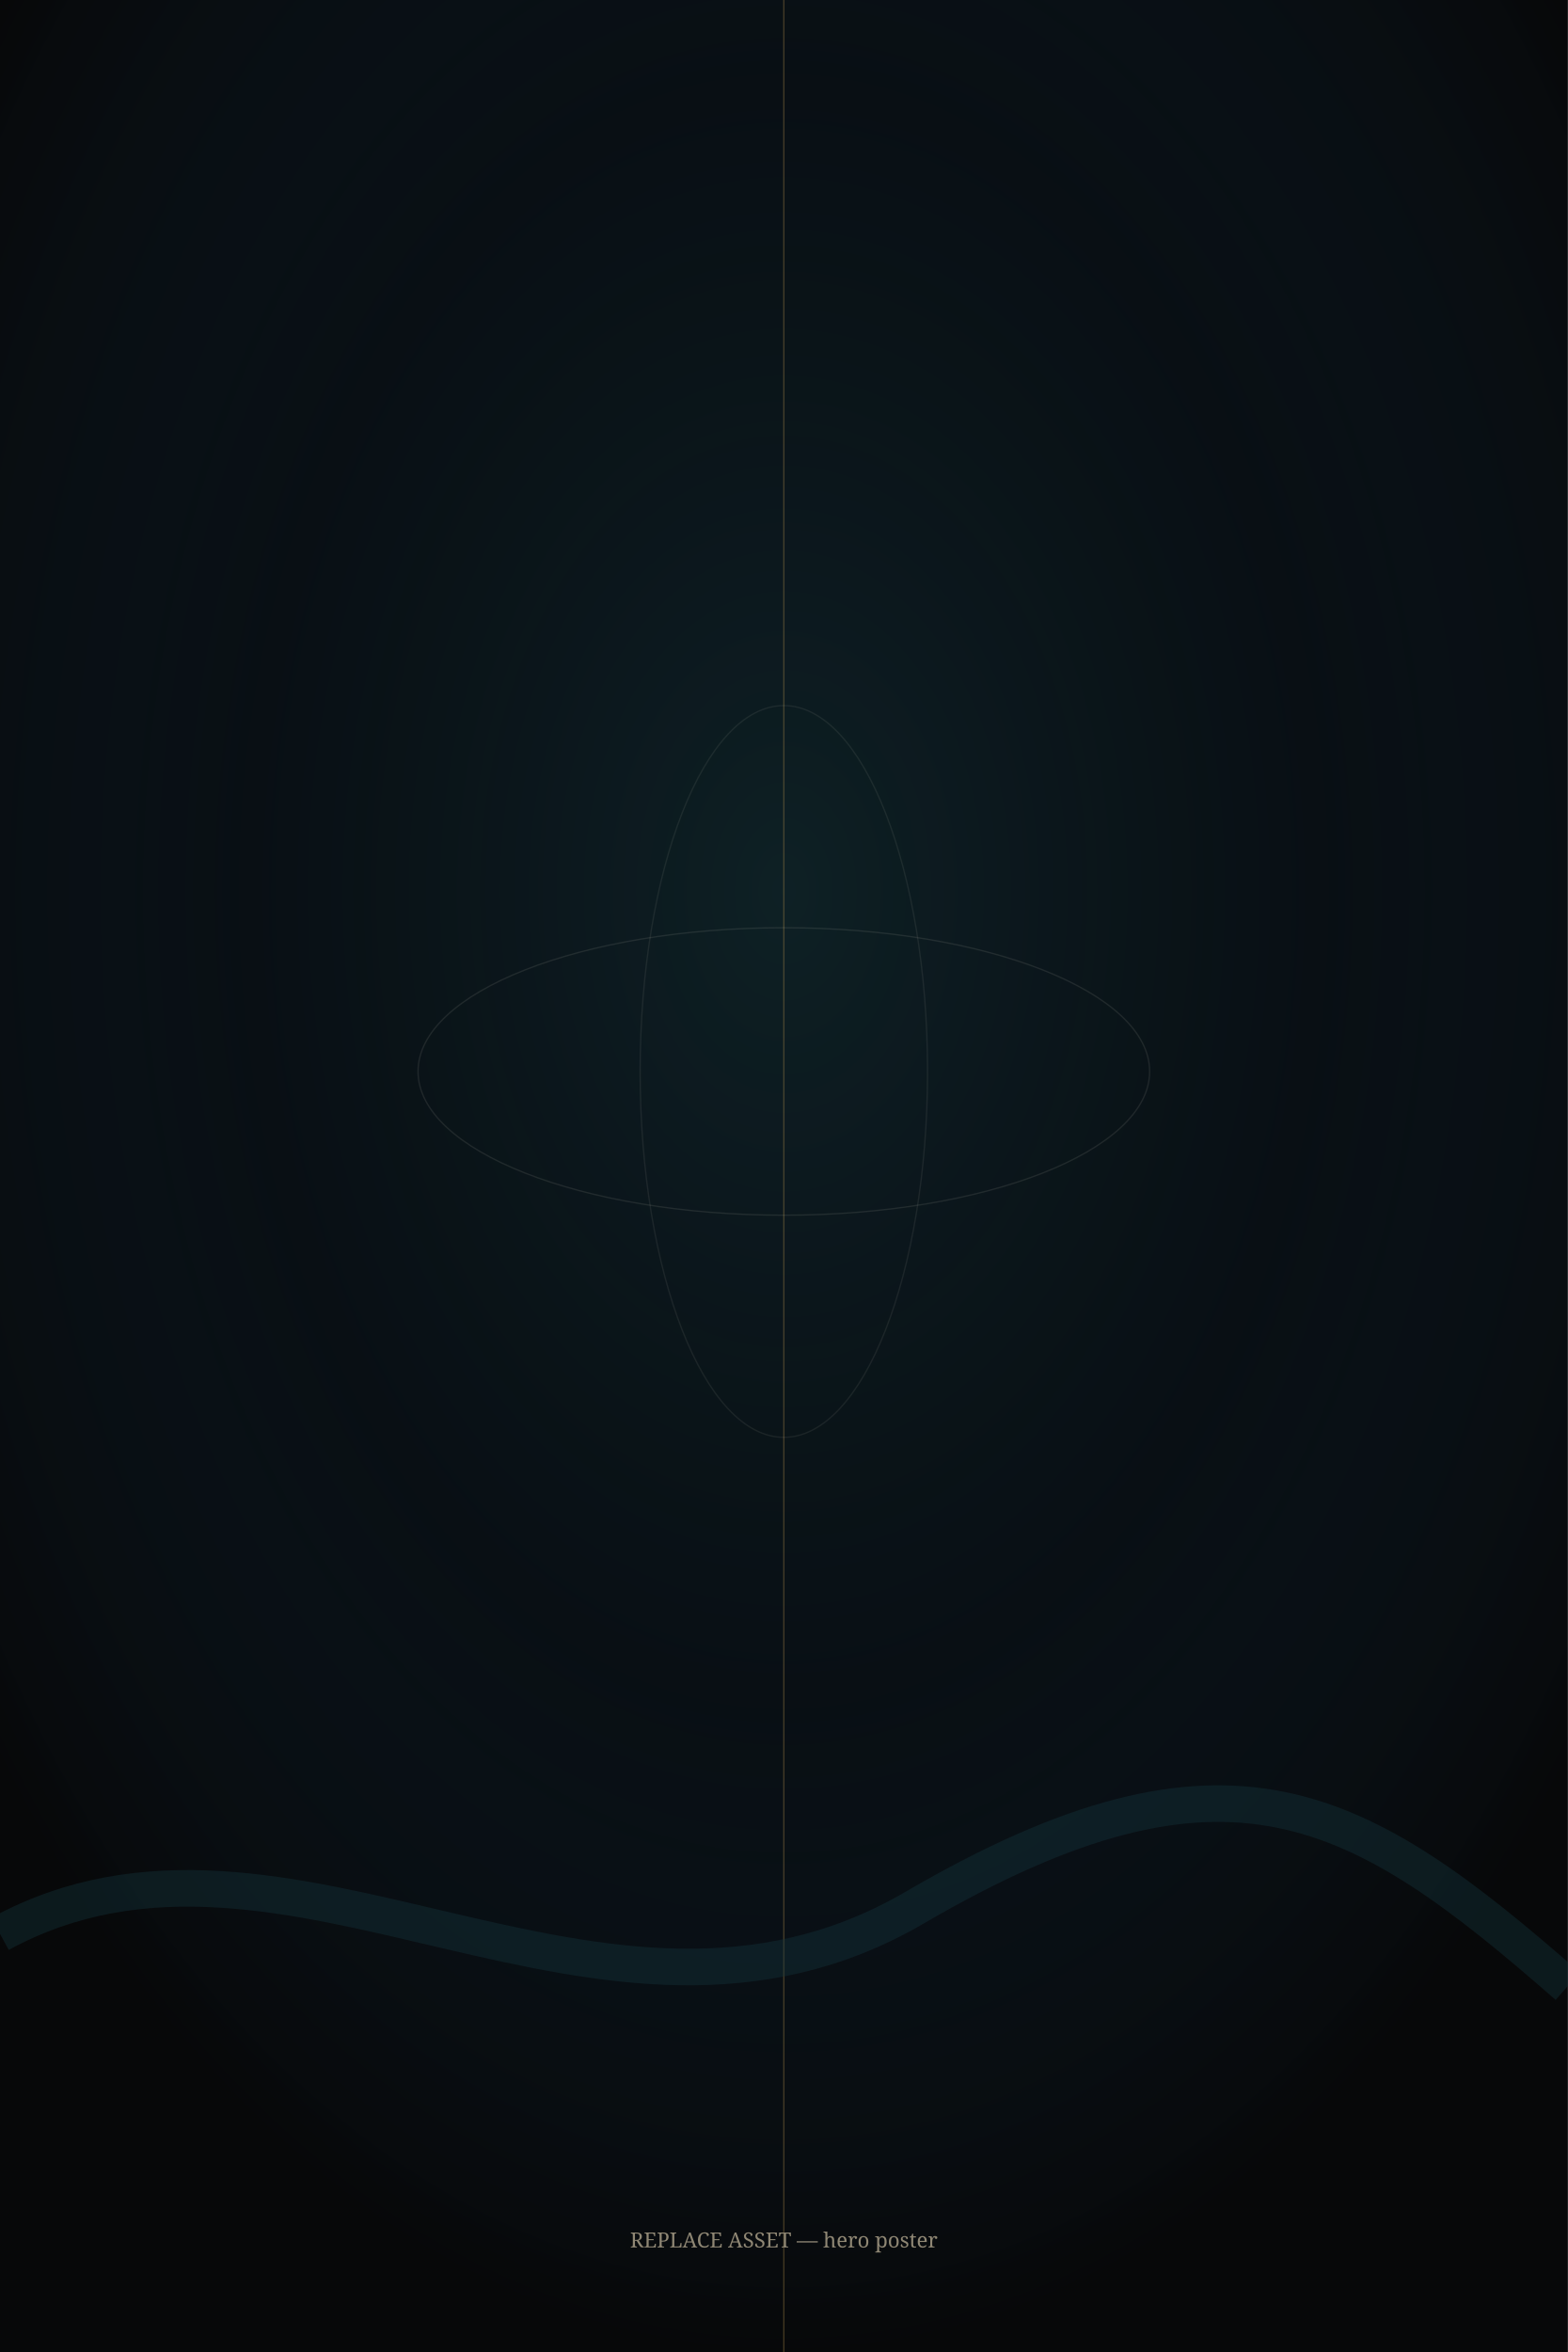
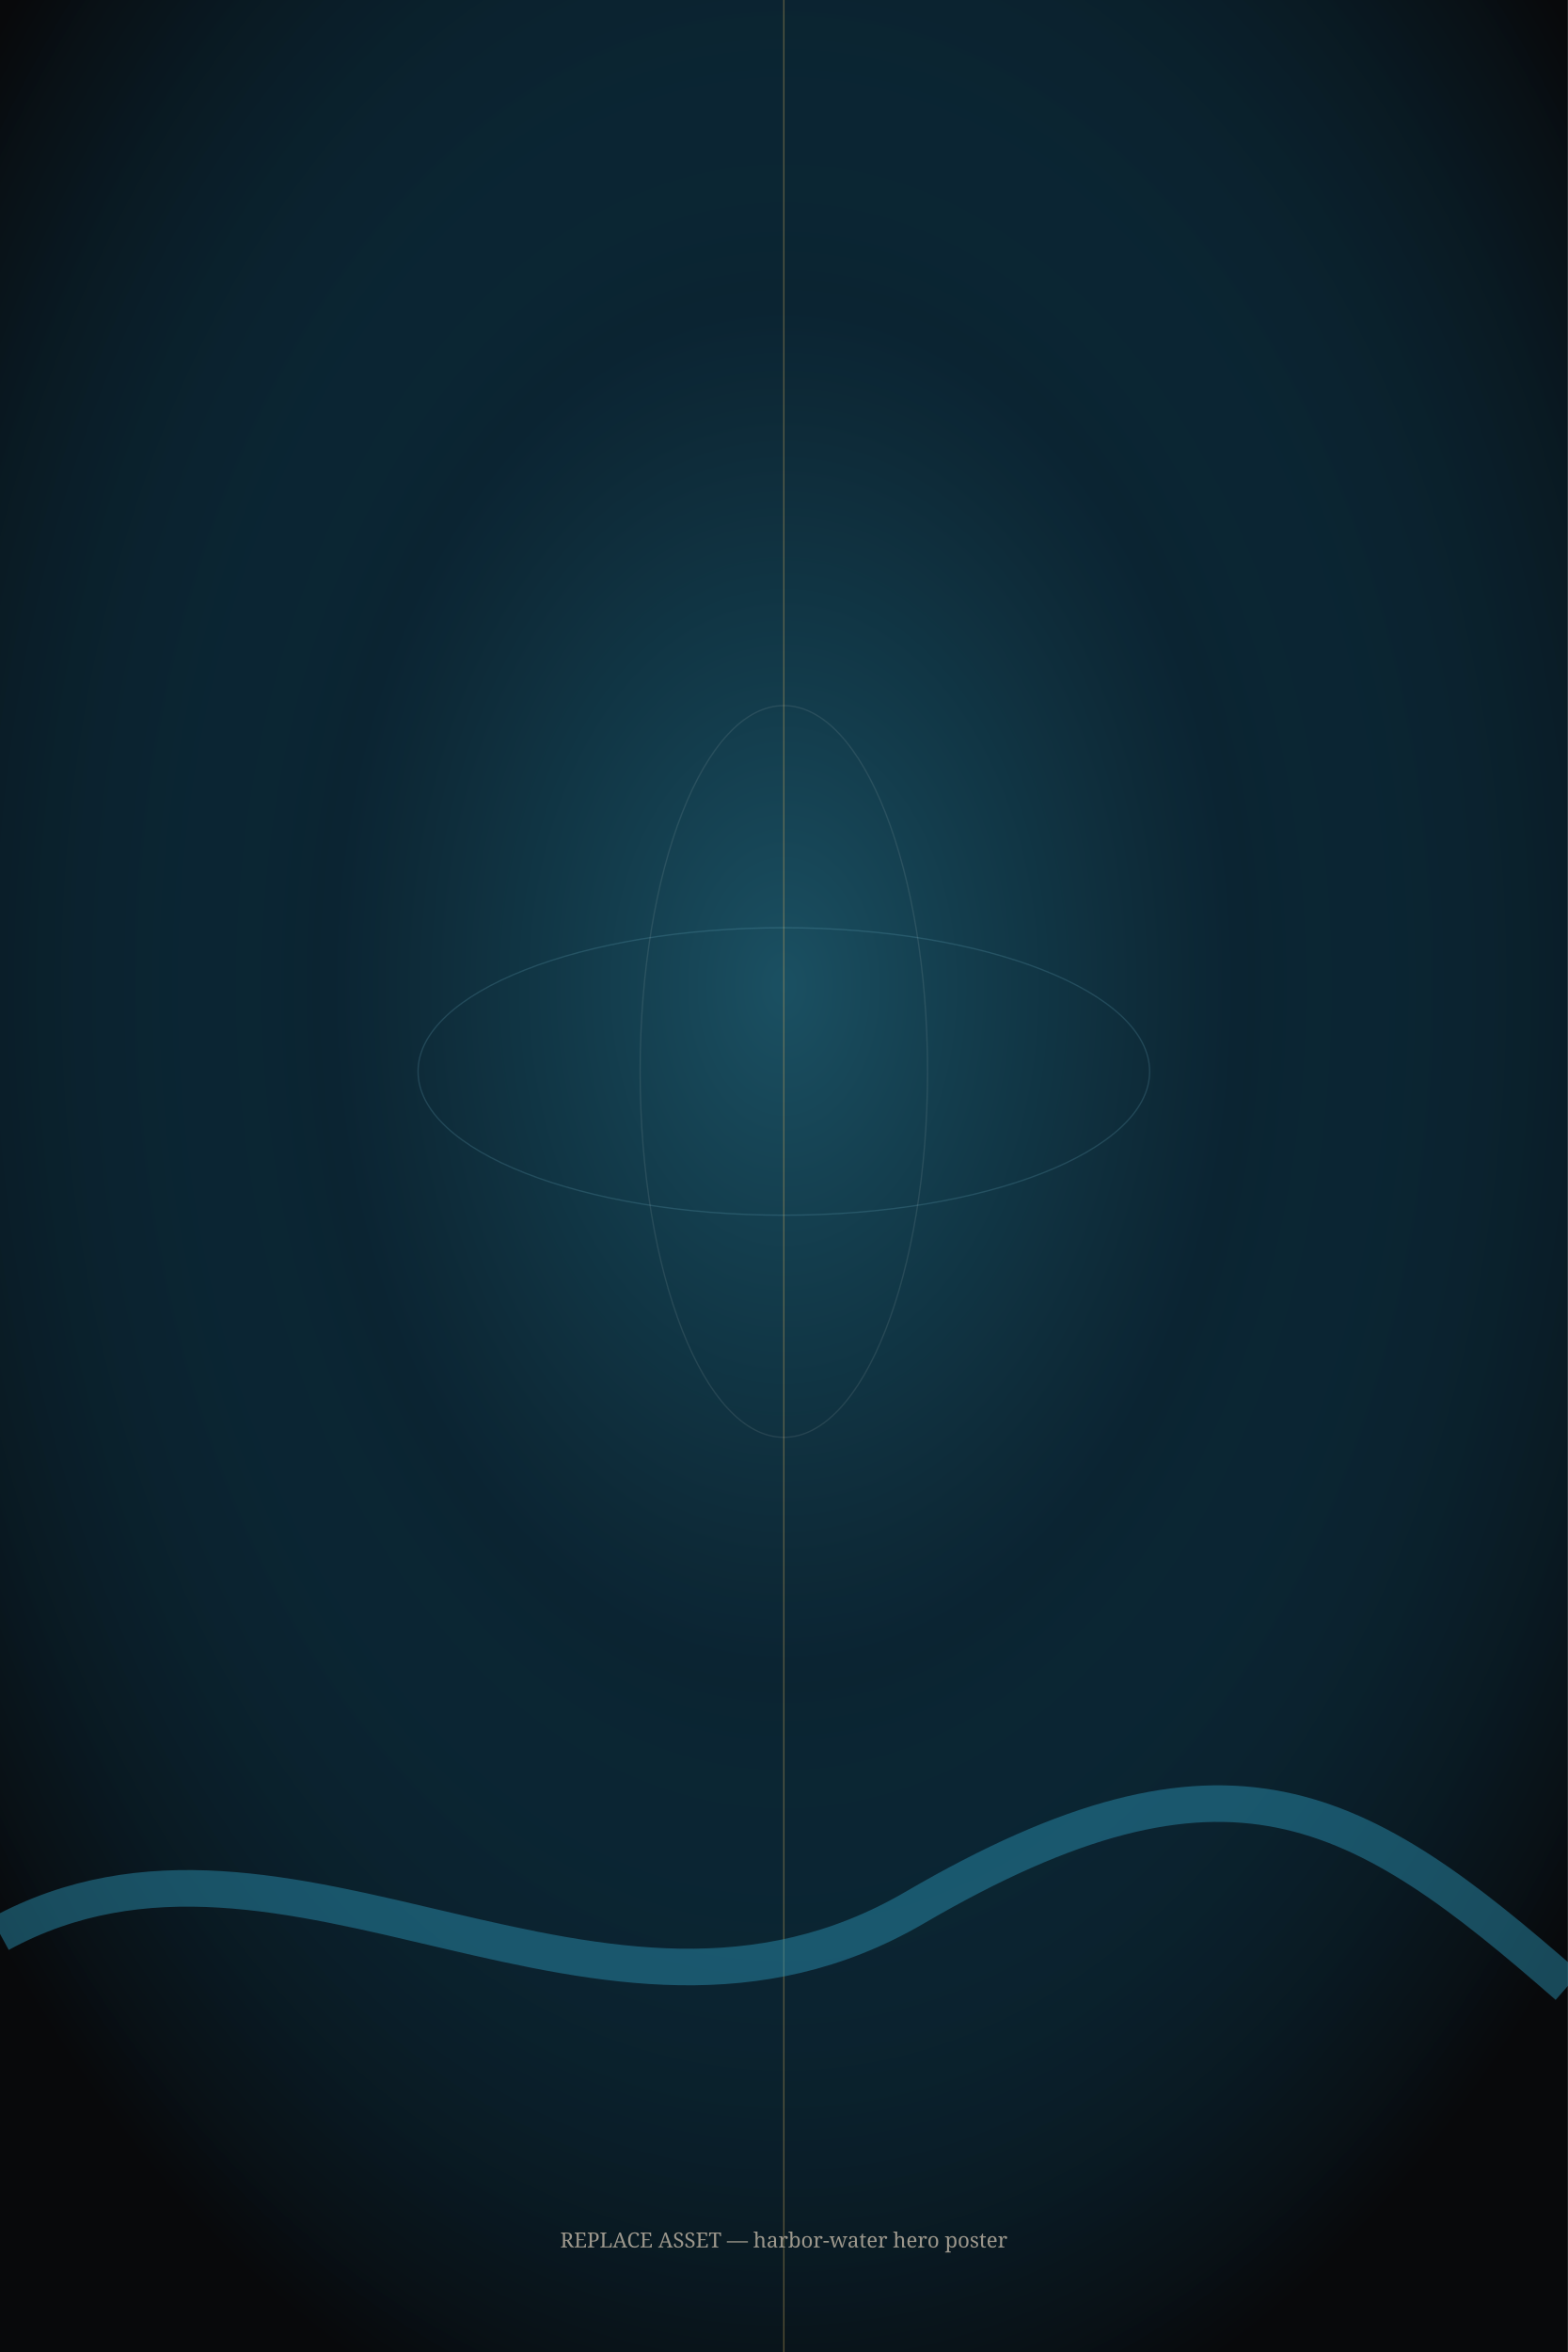
<svg xmlns="http://www.w3.org/2000/svg" viewBox="0 0 1200 1800">
  <defs>
-     <radialGradient id="night" cx="50%" cy="38%" r="62%">
-       <stop offset="0%" stop-color="#14343c" stop-opacity="0.55" />
-       <stop offset="55%" stop-color="#0c1c28" stop-opacity="0.35" />
-       <stop offset="100%" stop-color="#070809" stop-opacity="1" />
+     <radialGradient id="harbor" cx="50%" cy="42%" r="64%">
+       <stop offset="0%" stop-color="#2d96b8" stop-opacity="0.5" />
+       <stop offset="45%" stop-color="#0f4d6b" stop-opacity="0.4" />
+       <stop offset="100%" stop-color="#08090b" stop-opacity="1" />
    </radialGradient>
  </defs>
-   <rect width="1200" height="1800" fill="#070809" />
-   <rect width="1200" height="1800" fill="url(#night)" />
-   <path d="M600 0 V1800" stroke="#b08d4a" stroke-width="1" opacity="0.35" />
-   <ellipse cx="600" cy="820" rx="280" ry="110" fill="none" stroke="#efe6d4" opacity="0.1" />
-   <ellipse cx="600" cy="820" rx="110" ry="280" fill="none" stroke="#efe6d4" opacity="0.08" />
-   <path d="M0 1480 C 220 1360, 460 1600, 700 1460 S 1040 1380, 1200 1520" fill="none" stroke="#14343c" stroke-width="28" opacity="0.4" />
-   <text x="600" y="1720" text-anchor="middle" fill="#8f8774" font-size="16" font-family="Georgia, serif">REPLACE ASSET — hero poster</text>
+   <rect width="1200" height="1800" fill="#08090b" />
+   <rect width="1200" height="1800" fill="url(#harbor)" />
+   <path d="M600 0 V1800" stroke="#c6a45a" stroke-width="1" opacity="0.4" />
+   <ellipse cx="600" cy="820" rx="280" ry="110" fill="none" stroke="#7ec8de" opacity="0.18" />
+   <ellipse cx="600" cy="820" rx="110" ry="280" fill="none" stroke="#f6f4ef" opacity="0.1" />
+   <path d="M0 1480 C 220 1360, 460 1600, 700 1460 S 1040 1380, 1200 1520" fill="none" stroke="#2d96b8" stroke-width="28" opacity="0.45" />
+   <text x="600" y="1720" text-anchor="middle" fill="#9c978c" font-size="16" font-family="Georgia, serif">REPLACE ASSET — harbor-water hero poster</text>
</svg>
